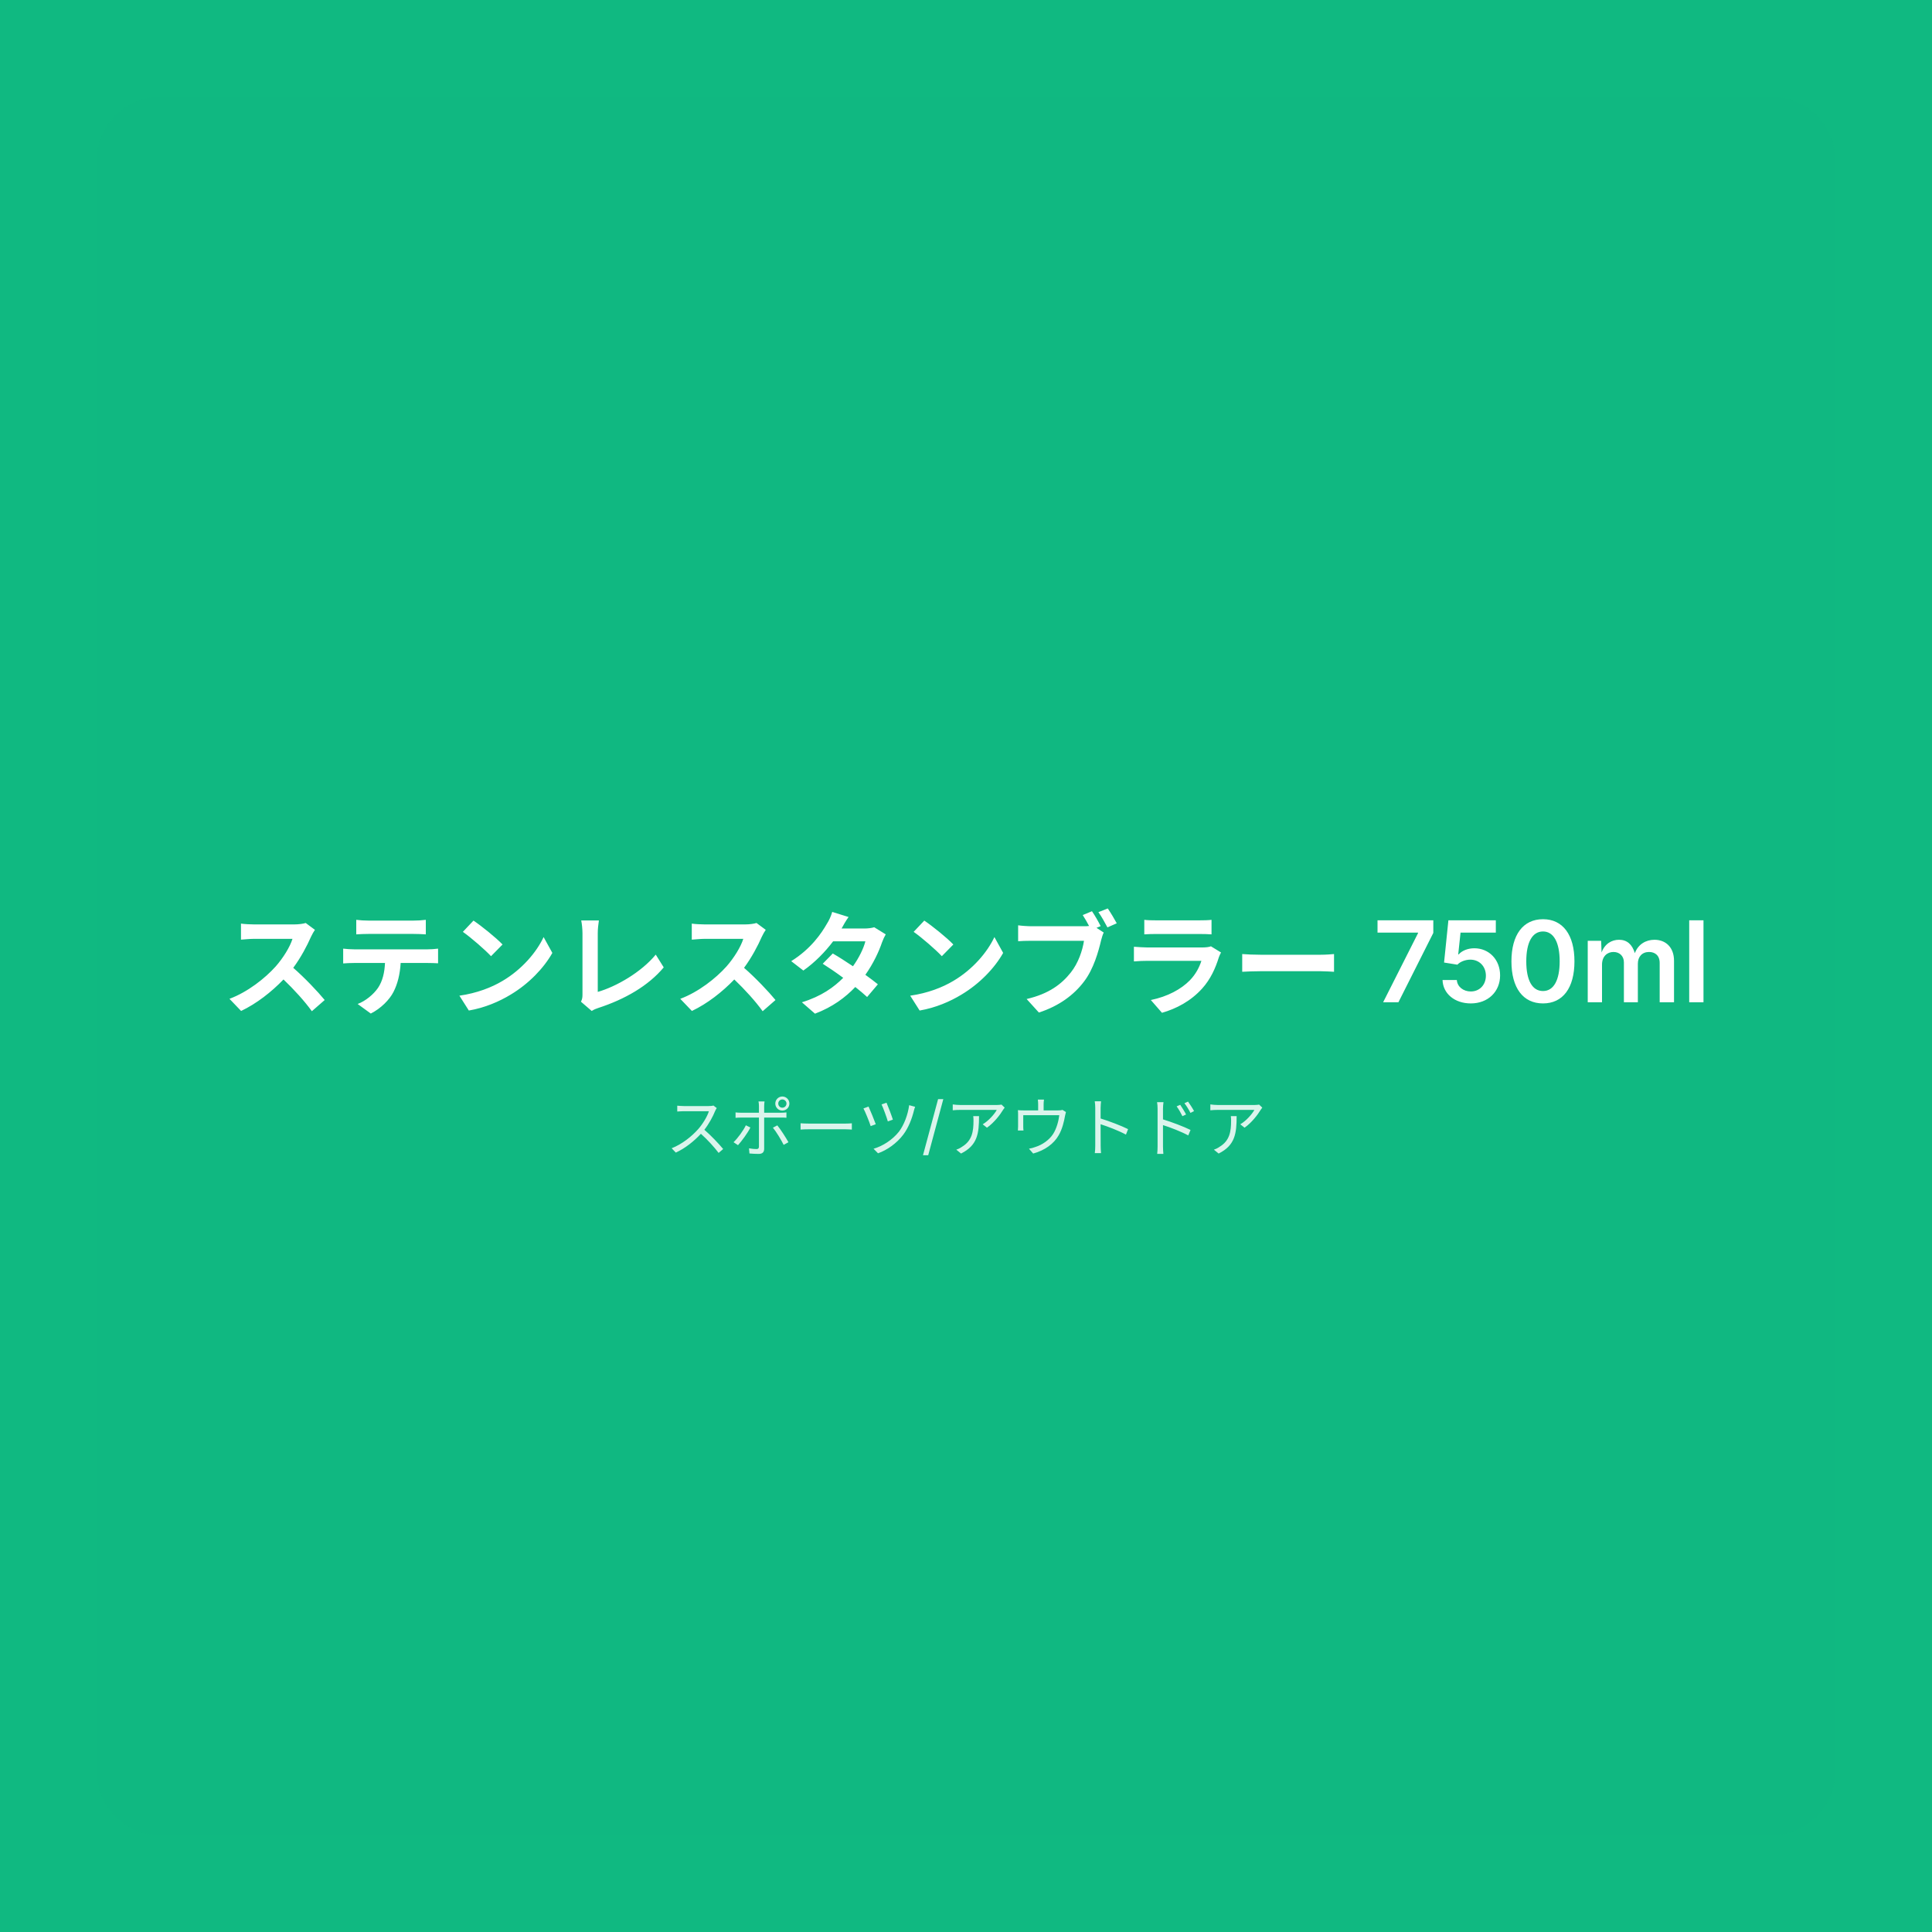
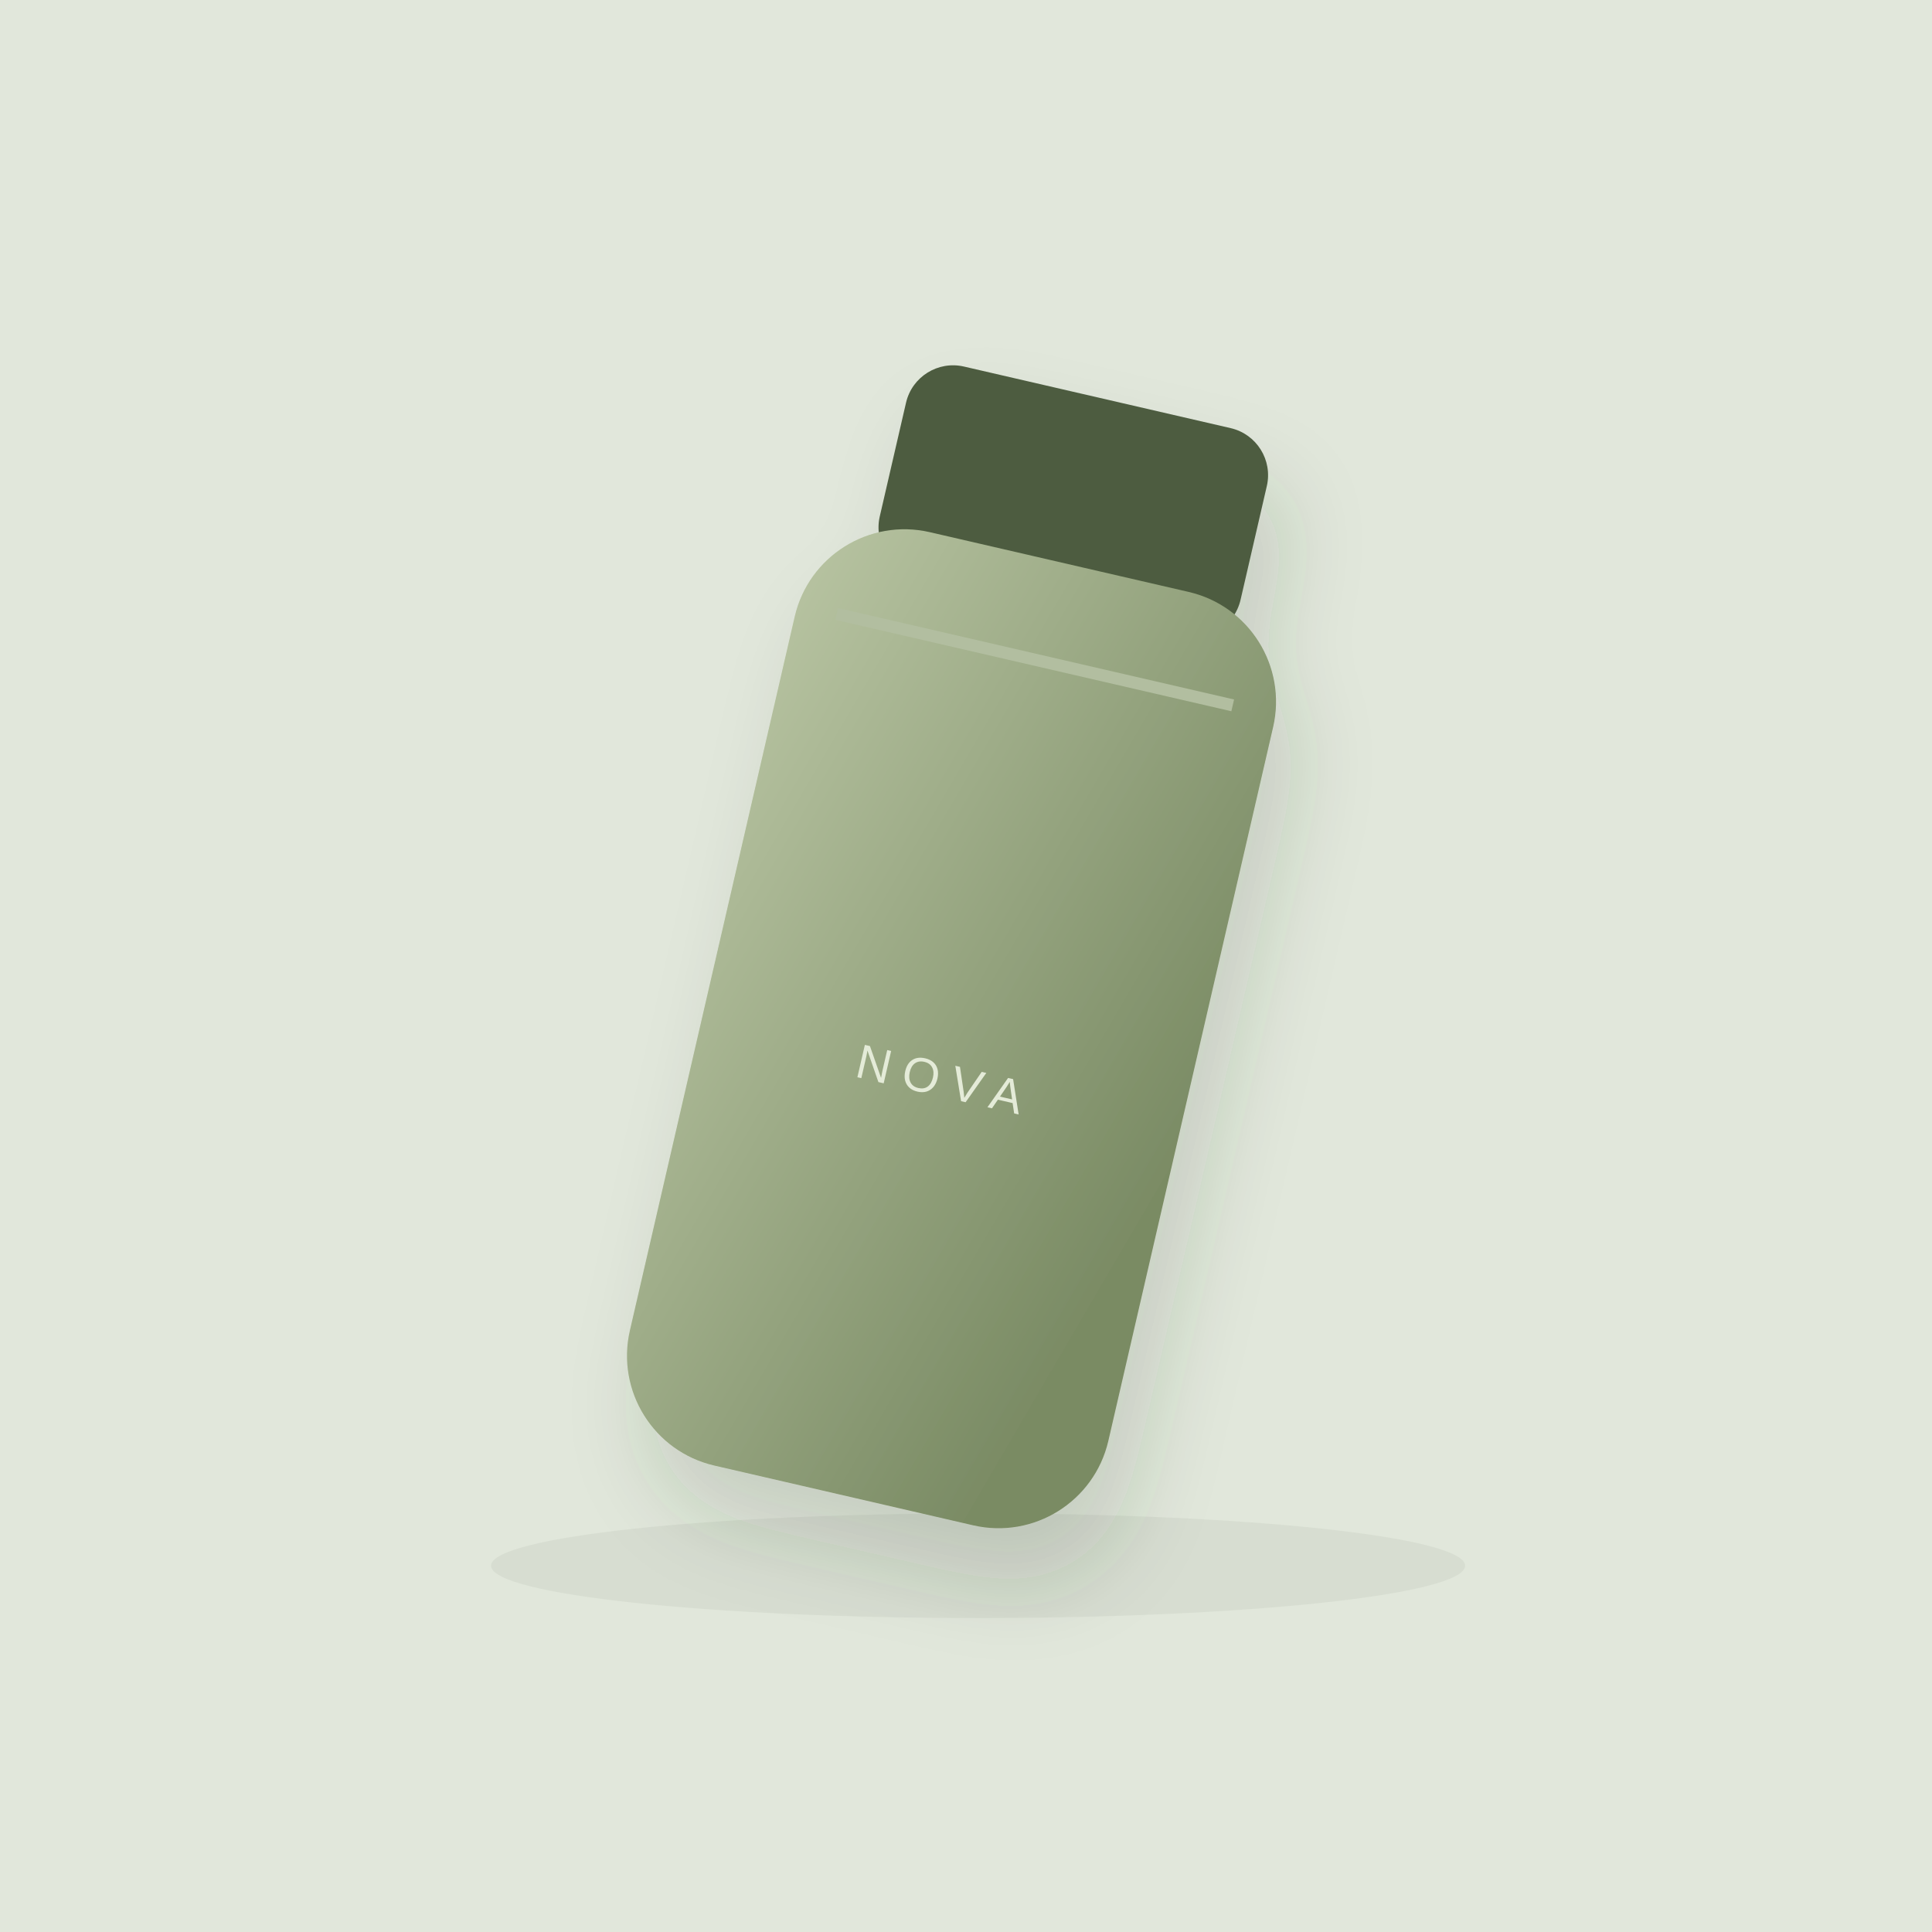
- <svg xmlns="http://www.w3.org/2000/svg" width="480" height="480" viewBox="0 0 480 480">
-   <rect width="480" height="480" fill="#10B981" />
-   <rect x="24" y="24" width="432" height="432" rx="16" fill="#10B981" fill-opacity="0.15" />
-   <text x="240" y="250" font-family="-apple-system, BlinkMacSystemFont, 'Segoe UI', sans-serif" font-size="28" font-weight="600" fill="#FFFFFF" text-anchor="middle">ステンレスタンブラー 750ml</text>
-   <text x="240" y="286" font-family="-apple-system, BlinkMacSystemFont, 'Segoe UI', sans-serif" font-size="16" fill="#FFFFFF" fill-opacity="0.85" text-anchor="middle">スポーツ/アウトドア</text>
+ <svg xmlns="http://www.w3.org/2000/svg" width="480" height="480" viewBox="0 0 480 480" role="img" aria-labelledby="title">
+   <defs>
+     <linearGradient id="cream" x2="1" y2="1">
+       <stop stop-color="#fcfcf3" />
+       <stop offset="1" stop-color="#dedfd1" />
+     </linearGradient>
+     <linearGradient id="metal" x2="1" y2="1">
+       <stop stop-color="#c2c8b9" />
+       <stop offset=".5" stop-color="#8d9880" />
+       <stop offset="1" stop-color="#adb79f" />
+     </linearGradient>
+     <linearGradient id="sage" x2="1" y2=".6">
+       <stop stop-color="#b8c4a2" />
+       <stop offset="1" stop-color="#7a8b64" />
+     </linearGradient>
+     <linearGradient id="dark" x2="1" y2="1">
+       <stop stop-color="#78846c" />
+       <stop offset="1" stop-color="#3d4b35" />
+     </linearGradient>
+     <pattern id="mesh" width="7" height="7" patternUnits="userSpaceOnUse">
+       <rect width="7" height="7" fill="#647159" />
+       <circle cx="3" cy="3" r="1.1" fill="#354530" />
+     </pattern>
+     <filter id="shadow" x="-.5" y="-.5" width="2" height="2">
+       <feDropShadow dx="5" dy="14" stdDeviation="10" flood-color="#394331" flood-opacity=".15" />
+     </filter>
+   </defs>
+   <rect width="480" height="480" fill="#e1e7db" />
+   <ellipse cx="243" cy="389" rx="121" ry="13" fill="#384930" opacity=".06" />
+   <g filter="url(#shadow)">
+     <g transform="rotate(13 240 240)">
+       <rect x="194" y="95" width="92" height="53" rx="12" fill="#4d5c40" />
+       <rect x="179" y="137" width="122" height="238" rx="28" fill="url(#sage)" />
+       <path d="M189 162h101" stroke="#b2bea0" stroke-width="3" />
+       <text x="240" y="273" text-anchor="middle" font-family="Arial" font-size="12" letter-spacing="3" fill="#e4ebd8">NOVA</text>
+     </g>
+   </g>
</svg>
